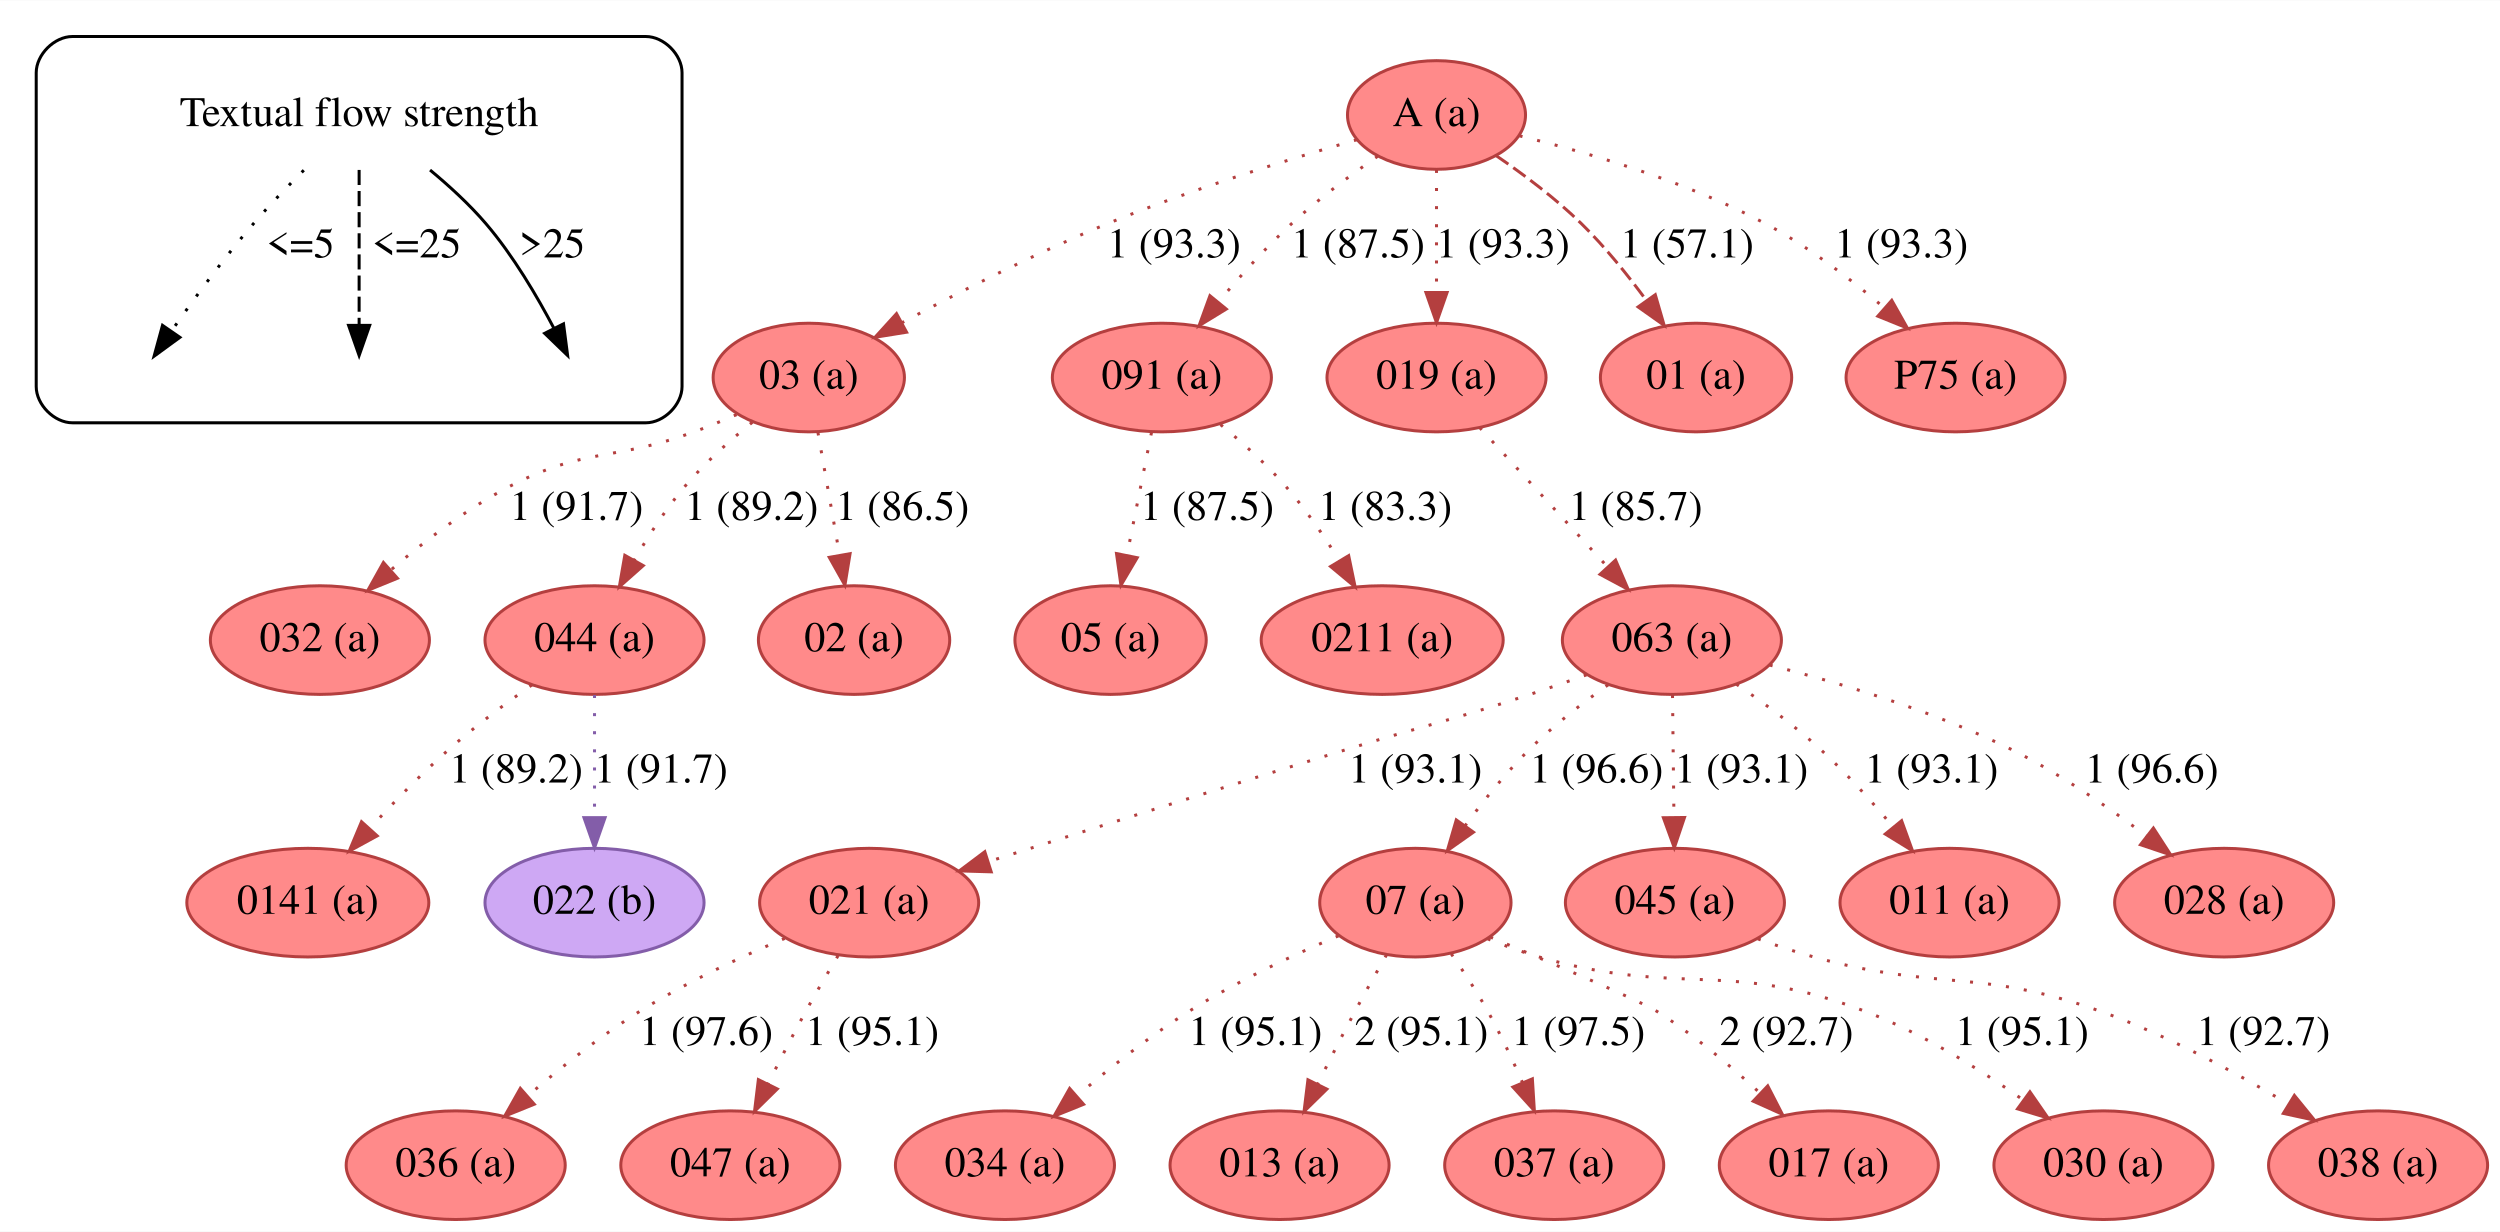
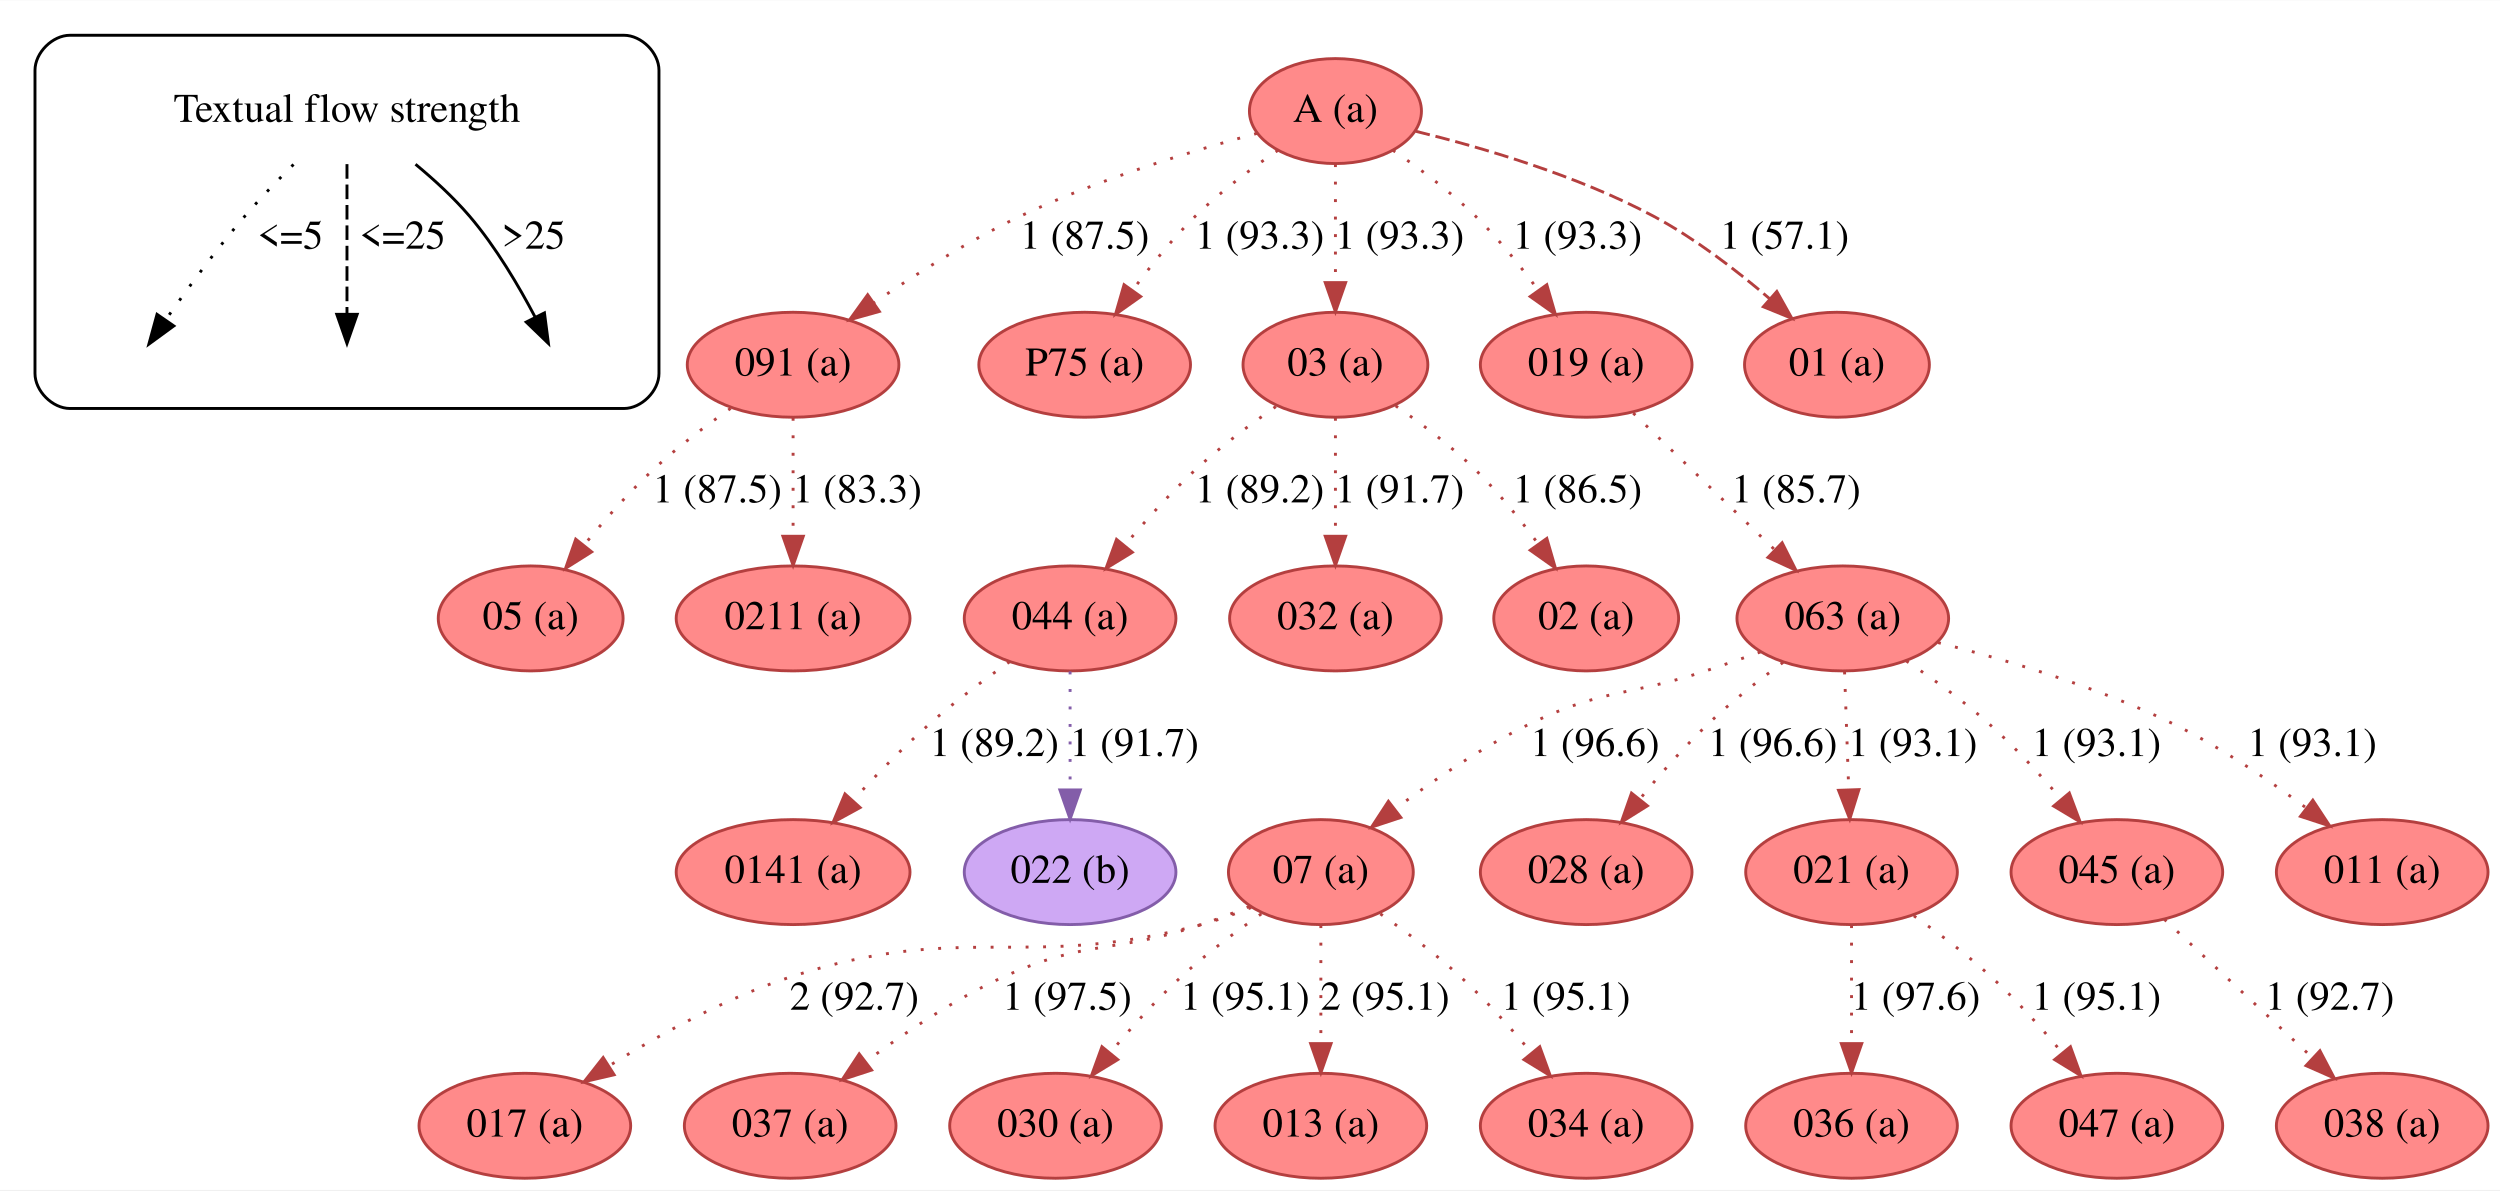
- <svg xmlns="http://www.w3.org/2000/svg" width="828pt" height="408pt" viewBox="0.00 0.00 828.40 408.00">
+ <svg xmlns="http://www.w3.org/2000/svg" width="857pt" height="408pt" viewBox="0.00 0.00 857.40 408.00">
  <g id="graph0" class="graph" transform="scale(1 1) rotate(0) translate(4 404)">
-     <polygon fill="white" stroke="none" points="-4,4 -4,-404 824.397,-404 824.397,4 -4,4" />
+     <polygon fill="white" stroke="none" points="-4,4 -4,-404 853.397,-404 853.397,4 -4,4" />
    <g id="clust1" class="cluster">
      <path fill="none" stroke="black" d="M20,-264C20,-264 210,-264 210,-264 216,-264 222,-270 222,-276 222,-276 222,-380 222,-380 222,-386 216,-392 210,-392 210,-392 20,-392 20,-392 14,-392 8,-386 8,-380 8,-380 8,-276 8,-276 8,-270 14,-264 20,-264" />
    </g>
    <g id="node1" class="node">
      <text text-anchor="middle" x="115" y="-362.3" font-family="Times,serif" font-size="14.00">Textual flow strength</text>
    </g>
    <g id="edge1" class="edge">
      <path fill="none" stroke="black" stroke-dasharray="1,5" d="M96.666,-347.686C91.132,-342.194 85.161,-335.989 80,-330 70.171,-318.593 60.072,-304.779 52.914,-294.563" />
      <polygon fill="black" stroke="black" points="55.614,-292.314 47.056,-286.068 49.851,-296.288 55.614,-292.314" />
      <text text-anchor="middle" x="95.5" y="-318.8" font-family="Times,serif" font-size="14.00">&lt;=5  </text>
    </g>
    <g id="edge2" class="edge">
      <path fill="none" stroke="black" stroke-dasharray="5,2" d="M115,-347.799C115,-332.794 115,-311.174 115,-296.409" />
      <polygon fill="black" stroke="black" points="118.5,-296.293 115,-286.293 111.5,-296.293 118.5,-296.293" />
      <text text-anchor="middle" x="134" y="-318.8" font-family="Times,serif" font-size="14.00">  &lt;=25</text>
    </g>
    <g id="edge3" class="edge">
      <path fill="none" stroke="black" d="M138.503,-347.76C144.906,-342.462 151.567,-336.344 157,-330 166.087,-319.39 174.095,-305.689 179.546,-295.313" />
      <polygon fill="black" stroke="black" points="182.722,-296.789 184.091,-286.283 176.469,-293.642 182.722,-296.789" />
      <text text-anchor="middle" x="179" y="-318.8" font-family="Times,serif" font-size="14.00">&gt;25</text>
    </g>
    <g id="node5" class="node">
-       <ellipse fill="#ff8a8a" stroke="#b43f3f" cx="284" cy="-105" rx="36.294" ry="18" />
-       <text text-anchor="middle" x="284" y="-101.3" font-family="Times,serif" font-size="14.00">021 (a)</text>
+       <ellipse fill="#ff8a8a" stroke="#b43f3f" cx="268" cy="-279" rx="36.294" ry="18" />
+       <text text-anchor="middle" x="268" y="-275.3" font-family="Times,serif" font-size="14.00">091 (a)</text>
    </g>
    <g id="node6" class="node">
-       <ellipse fill="#ff8a8a" stroke="#b43f3f" cx="147" cy="-18" rx="36.294" ry="18" />
-       <text text-anchor="middle" x="147" y="-14.3" font-family="Times,serif" font-size="14.00">036 (a)</text>
+       <ellipse fill="#ff8a8a" stroke="#b43f3f" cx="178" cy="-192" rx="31.695" ry="18" />
+       <text text-anchor="middle" x="178" y="-188.3" font-family="Times,serif" font-size="14.00">05 (a)</text>
    </g>
    <g id="edge4" class="edge">
-       <path fill="none" stroke="#b43f3f" stroke-dasharray="1,5" d="M256.04,-93.149C241.283,-86.927 223.147,-78.477 208,-69 195.05,-60.897 181.802,-50.361 170.975,-41.051" />
-       <polygon fill="#b43f3f" stroke="#b43f3f" points="173.036,-38.202 163.213,-34.231 168.415,-43.461 173.036,-38.202" />
-       <text text-anchor="middle" x="230" y="-57.8" font-family="Times,serif" font-size="14.00">1 (97.6)</text>
+       <path fill="none" stroke="#b43f3f" stroke-dasharray="1,5" d="M246.584,-264.054C237.957,-258.018 228.142,-250.601 220,-243 211.585,-235.144 203.238,-225.653 196.228,-217.06" />
+       <polygon fill="#b43f3f" stroke="#b43f3f" points="198.924,-214.827 189.959,-209.18 193.446,-219.185 198.924,-214.827" />
+       <text text-anchor="middle" x="242" y="-231.8" font-family="Times,serif" font-size="14.00">1 (87.5)</text>
    </g>
    <g id="node7" class="node">
-       <ellipse fill="#ff8a8a" stroke="#b43f3f" cx="238" cy="-18" rx="36.294" ry="18" />
-       <text text-anchor="middle" x="238" y="-14.3" font-family="Times,serif" font-size="14.00">047 (a)</text>
+       <ellipse fill="#ff8a8a" stroke="#b43f3f" cx="268" cy="-192" rx="40.094" ry="18" />
+       <text text-anchor="middle" x="268" y="-188.3" font-family="Times,serif" font-size="14.00">0211 (a)</text>
    </g>
    <g id="edge5" class="edge">
-       <path fill="none" stroke="#b43f3f" stroke-dasharray="1,5" d="M273.695,-87.417C270.202,-81.644 266.342,-75.088 263,-69 258.75,-61.258 254.363,-52.702 250.472,-44.889" />
-       <polygon fill="#b43f3f" stroke="#b43f3f" points="253.572,-43.26 246.017,-35.833 247.291,-46.351 253.572,-43.26" />
-       <text text-anchor="middle" x="285" y="-57.8" font-family="Times,serif" font-size="14.00">1 (95.1)</text>
+       <path fill="none" stroke="#b43f3f" stroke-dasharray="1,5" d="M268,-260.799C268,-249.163 268,-233.548 268,-220.237" />
+       <polygon fill="#b43f3f" stroke="#b43f3f" points="271.5,-220.175 268,-210.175 264.5,-220.175 271.5,-220.175" />
+       <text text-anchor="middle" x="290" y="-231.8" font-family="Times,serif" font-size="14.00">1 (83.3)</text>
    </g>
    <g id="node8" class="node">
-       <ellipse fill="#ff8a8a" stroke="#b43f3f" cx="264" cy="-279" rx="31.695" ry="18" />
-       <text text-anchor="middle" x="264" y="-275.3" font-family="Times,serif" font-size="14.00">03 (a)</text>
+       <ellipse fill="#ff8a8a" stroke="#b43f3f" cx="454" cy="-366" rx="29.497" ry="18" />
+       <text text-anchor="middle" x="454" y="-362.3" font-family="Times,serif" font-size="14.00">A (a)</text>
+     </g>
+     <g id="edge6" class="edge">
+       <path fill="none" stroke="#b43f3f" stroke-dasharray="1,5" d="M427.084,-358.348C404.78,-352.351 372.549,-342.555 346,-330 328.539,-321.743 310.298,-310.231 295.849,-300.335" />
+       <polygon fill="#b43f3f" stroke="#b43f3f" points="297.587,-297.28 287.384,-294.425 293.58,-303.02 297.587,-297.28" />
+       <text text-anchor="middle" x="368" y="-318.8" font-family="Times,serif" font-size="14.00">1 (87.5)</text>
    </g>
    <g id="node9" class="node">
-       <ellipse fill="#ff8a8a" stroke="#b43f3f" cx="102" cy="-192" rx="36.294" ry="18" />
-       <text text-anchor="middle" x="102" y="-188.3" font-family="Times,serif" font-size="14.00">032 (a)</text>
-     </g>
-     <g id="edge6" class="edge">
-       <path fill="none" stroke="#b43f3f" stroke-dasharray="1,5" d="M240.078,-266.716C235.452,-264.7 230.61,-262.703 226,-261 199.484,-251.207 190.087,-256.025 165,-243 150.839,-235.648 136.769,-224.897 125.529,-215.247" />
-       <polygon fill="#b43f3f" stroke="#b43f3f" points="127.691,-212.487 117.884,-208.479 123.051,-217.728 127.691,-212.487" />
-       <text text-anchor="middle" x="187" y="-231.8" font-family="Times,serif" font-size="14.00">1 (91.7)</text>
+       <ellipse fill="#ff8a8a" stroke="#b43f3f" cx="368" cy="-279" rx="36.294" ry="18" />
+       <text text-anchor="middle" x="368" y="-275.3" font-family="Times,serif" font-size="14.00">P75 (a)</text>
+     </g>
+     <g id="edge7" class="edge">
+       <path fill="none" stroke="#b43f3f" stroke-dasharray="1,5" d="M434.3,-352.561C425.199,-346.347 414.543,-338.375 406,-330 398.175,-322.329 390.638,-312.975 384.368,-304.442" />
+       <polygon fill="#b43f3f" stroke="#b43f3f" points="387.206,-302.394 378.557,-296.275 381.503,-306.452 387.206,-302.394" />
+       <text text-anchor="middle" x="428" y="-318.8" font-family="Times,serif" font-size="14.00">1 (93.3)</text>
    </g>
    <g id="node10" class="node">
-       <ellipse fill="#ff8a8a" stroke="#b43f3f" cx="193" cy="-192" rx="36.294" ry="18" />
-       <text text-anchor="middle" x="193" y="-188.3" font-family="Times,serif" font-size="14.00">044 (a)</text>
-     </g>
-     <g id="edge7" class="edge">
-       <path fill="none" stroke="#b43f3f" stroke-dasharray="1,5" d="M245.281,-264.168C237.847,-258.151 229.529,-250.716 223,-243 216.728,-235.589 210.945,-226.713 206.165,-218.51" />
-       <polygon fill="#b43f3f" stroke="#b43f3f" points="209.15,-216.677 201.221,-209.649 203.037,-220.087 209.15,-216.677" />
-       <text text-anchor="middle" x="245" y="-231.8" font-family="Times,serif" font-size="14.00">1 (89.2)</text>
+       <ellipse fill="#ff8a8a" stroke="#b43f3f" cx="454" cy="-279" rx="31.695" ry="18" />
+       <text text-anchor="middle" x="454" y="-275.3" font-family="Times,serif" font-size="14.00">03 (a)</text>
+     </g>
+     <g id="edge8" class="edge">
+       <path fill="none" stroke="#b43f3f" stroke-dasharray="1,5" d="M454,-347.799C454,-336.163 454,-320.548 454,-307.237" />
+       <polygon fill="#b43f3f" stroke="#b43f3f" points="457.5,-307.175 454,-297.175 450.5,-307.175 457.5,-307.175" />
+       <text text-anchor="middle" x="476" y="-318.8" font-family="Times,serif" font-size="14.00">1 (93.3)</text>
    </g>
    <g id="node11" class="node">
-       <ellipse fill="#ff8a8a" stroke="#b43f3f" cx="279" cy="-192" rx="31.695" ry="18" />
-       <text text-anchor="middle" x="279" y="-188.3" font-family="Times,serif" font-size="14.00">02 (a)</text>
-     </g>
-     <g id="edge8" class="edge">
-       <path fill="none" stroke="#b43f3f" stroke-dasharray="1,5" d="M267.035,-260.799C269.089,-249.163 271.844,-233.548 274.194,-220.237" />
-       <polygon fill="#b43f3f" stroke="#b43f3f" points="277.678,-220.632 275.969,-210.175 270.784,-219.415 277.678,-220.632" />
-       <text text-anchor="middle" x="295" y="-231.8" font-family="Times,serif" font-size="14.00">1 (86.5)</text>
+       <ellipse fill="#ff8a8a" stroke="#b43f3f" cx="540" cy="-279" rx="36.294" ry="18" />
+       <text text-anchor="middle" x="540" y="-275.3" font-family="Times,serif" font-size="14.00">019 (a)</text>
+     </g>
+     <g id="edge9" class="edge">
+       <path fill="none" stroke="#b43f3f" stroke-dasharray="1,5" d="M473.7,-352.561C482.801,-346.347 493.457,-338.375 502,-330 509.825,-322.329 517.362,-312.975 523.632,-304.442" />
+       <polygon fill="#b43f3f" stroke="#b43f3f" points="526.497,-306.452 529.443,-296.275 520.794,-302.394 526.497,-306.452" />
+       <text text-anchor="middle" x="537" y="-318.8" font-family="Times,serif" font-size="14.00">1 (93.3)</text>
+     </g>
+     <g id="node12" class="node">
+       <ellipse fill="#ff8a8a" stroke="#b43f3f" cx="626" cy="-279" rx="31.695" ry="18" />
+       <text text-anchor="middle" x="626" y="-275.3" font-family="Times,serif" font-size="14.00">01 (a)</text>
+     </g>
+     <g id="edge10" class="edge">
+       <path fill="none" stroke="#b43f3f" stroke-dasharray="5,2" d="M481.52,-359.083C504.242,-353.524 536.881,-343.958 563,-330 577.27,-322.374 591.53,-311.408 602.864,-301.687" />
+       <polygon fill="#b43f3f" stroke="#b43f3f" points="605.378,-304.137 610.559,-294.895 600.745,-298.889 605.378,-304.137" />
+       <text text-anchor="middle" x="608" y="-318.8" font-family="Times,serif" font-size="14.00">1 (57.1)</text>
+     </g>
+     <g id="node26" class="node">
+       <ellipse fill="#ff8a8a" stroke="#b43f3f" cx="363" cy="-192" rx="36.294" ry="18" />
+       <text text-anchor="middle" x="363" y="-188.3" font-family="Times,serif" font-size="14.00">044 (a)</text>
+     </g>
+     <g id="edge23" class="edge">
+       <path fill="none" stroke="#b43f3f" stroke-dasharray="1,5" d="M433.581,-264.672C424.737,-258.512 414.489,-250.834 406,-243 397.456,-235.115 388.924,-225.619 381.74,-217.029" />
+       <polygon fill="#b43f3f" stroke="#b43f3f" points="384.344,-214.685 375.308,-209.155 378.923,-219.113 384.344,-214.685" />
+       <text text-anchor="middle" x="428" y="-231.8" font-family="Times,serif" font-size="14.00">1 (89.2)</text>
+     </g>
+     <g id="node27" class="node">
+       <ellipse fill="#ff8a8a" stroke="#b43f3f" cx="454" cy="-192" rx="36.294" ry="18" />
+       <text text-anchor="middle" x="454" y="-188.3" font-family="Times,serif" font-size="14.00">032 (a)</text>
+     </g>
+     <g id="edge24" class="edge">
+       <path fill="none" stroke="#b43f3f" stroke-dasharray="1,5" d="M454,-260.799C454,-249.163 454,-233.548 454,-220.237" />
+       <polygon fill="#b43f3f" stroke="#b43f3f" points="457.5,-220.175 454,-210.175 450.5,-220.175 457.5,-220.175" />
+       <text text-anchor="middle" x="476" y="-231.8" font-family="Times,serif" font-size="14.00">1 (91.7)</text>
+     </g>
+     <g id="node28" class="node">
+       <ellipse fill="#ff8a8a" stroke="#b43f3f" cx="540" cy="-192" rx="31.695" ry="18" />
+       <text text-anchor="middle" x="540" y="-188.3" font-family="Times,serif" font-size="14.00">02 (a)</text>
+     </g>
+     <g id="edge25" class="edge">
+       <path fill="none" stroke="#b43f3f" stroke-dasharray="1,5" d="M474.647,-264.912C483.533,-258.796 493.752,-251.086 502,-243 509.825,-235.329 517.362,-225.975 523.632,-217.442" />
+       <polygon fill="#b43f3f" stroke="#b43f3f" points="526.497,-219.452 529.443,-209.275 520.794,-215.394 526.497,-219.452" />
+       <text text-anchor="middle" x="537" y="-231.8" font-family="Times,serif" font-size="14.00">1 (86.5)</text>
+     </g>
+     <g id="node13" class="node">
+       <ellipse fill="#ff8a8a" stroke="#b43f3f" cx="628" cy="-192" rx="36.294" ry="18" />
+       <text text-anchor="middle" x="628" y="-188.3" font-family="Times,serif" font-size="14.00">063 (a)</text>
+     </g>
+     <g id="edge28" class="edge">
+       <path fill="none" stroke="#b43f3f" stroke-dasharray="1,5" d="M556.141,-262.41C569.662,-249.349 589.145,-230.53 604.415,-215.781" />
+       <polygon fill="#b43f3f" stroke="#b43f3f" points="607.201,-217.956 611.962,-208.491 602.338,-212.921 607.201,-217.956" />
+       <text text-anchor="middle" x="612" y="-231.8" font-family="Times,serif" font-size="14.00">1 (85.7)</text>
+     </g>
+     <g id="node14" class="node">
+       <ellipse fill="#ff8a8a" stroke="#b43f3f" cx="449" cy="-105" rx="31.695" ry="18" />
+       <text text-anchor="middle" x="449" y="-101.3" font-family="Times,serif" font-size="14.00">07 (a)</text>
+     </g>
+     <g id="edge11" class="edge">
+       <path fill="none" stroke="#b43f3f" stroke-dasharray="1,5" d="M599.755,-180.496C593.596,-178.286 587.097,-176.015 581,-174 554.566,-165.262 546.079,-168.09 521,-156 504.582,-148.085 487.767,-136.632 474.52,-126.684" />
+       <polygon fill="#b43f3f" stroke="#b43f3f" points="476.431,-123.739 466.37,-120.417 472.164,-129.287 476.431,-123.739" />
+       <text text-anchor="middle" x="543" y="-144.8" font-family="Times,serif" font-size="14.00">1 (96.6)</text>
+     </g>
+     <g id="node15" class="node">
+       <ellipse fill="#ff8a8a" stroke="#b43f3f" cx="540" cy="-105" rx="36.294" ry="18" />
+       <text text-anchor="middle" x="540" y="-101.3" font-family="Times,serif" font-size="14.00">028 (a)</text>
+     </g>
+     <g id="edge12" class="edge">
+       <path fill="none" stroke="#b43f3f" stroke-dasharray="1,5" d="M607.52,-176.928C599.259,-170.874 589.846,-163.476 582,-156 573.666,-148.058 565.335,-138.55 558.316,-129.967" />
+       <polygon fill="#b43f3f" stroke="#b43f3f" points="561.009,-127.73 552.031,-122.103 555.54,-132.1 561.009,-127.73" />
+       <text text-anchor="middle" x="604" y="-144.8" font-family="Times,serif" font-size="14.00">1 (96.6)</text>
+     </g>
+     <g id="node16" class="node">
+       <ellipse fill="#ff8a8a" stroke="#b43f3f" cx="631" cy="-105" rx="36.294" ry="18" />
+       <text text-anchor="middle" x="631" y="-101.3" font-family="Times,serif" font-size="14.00">021 (a)</text>
+     </g>
+     <g id="edge13" class="edge">
+       <path fill="none" stroke="#b43f3f" stroke-dasharray="1,5" d="M628.607,-173.799C629.018,-162.163 629.569,-146.548 630.039,-133.237" />
+       <polygon fill="#b43f3f" stroke="#b43f3f" points="633.539,-133.293 630.394,-123.175 626.543,-133.046 633.539,-133.293" />
+       <text text-anchor="middle" x="652" y="-144.8" font-family="Times,serif" font-size="14.00">1 (93.1)</text>
+     </g>
+     <g id="node17" class="node">
+       <ellipse fill="#ff8a8a" stroke="#b43f3f" cx="722" cy="-105" rx="36.294" ry="18" />
+       <text text-anchor="middle" x="722" y="-101.3" font-family="Times,serif" font-size="14.00">045 (a)</text>
+     </g>
+     <g id="edge14" class="edge">
+       <path fill="none" stroke="#b43f3f" stroke-dasharray="1,5" d="M649.763,-177.417C658.861,-171.327 669.314,-163.772 678,-156 686.75,-148.17 695.482,-138.685 702.833,-130.089" />
+       <polygon fill="#b43f3f" stroke="#b43f3f" points="705.693,-132.124 709.413,-122.204 700.319,-127.639 705.693,-132.124" />
+       <text text-anchor="middle" x="715" y="-144.8" font-family="Times,serif" font-size="14.00">1 (93.1)</text>
+     </g>
+     <g id="node18" class="node">
+       <ellipse fill="#ff8a8a" stroke="#b43f3f" cx="813" cy="-105" rx="36.294" ry="18" />
+       <text text-anchor="middle" x="813" y="-101.3" font-family="Times,serif" font-size="14.00">011 (a)</text>
+     </g>
+     <g id="edge15" class="edge">
+       <path fill="none" stroke="#b43f3f" stroke-dasharray="1,5" d="M660.659,-183.716C683.784,-177.888 715.156,-168.601 741,-156 757.158,-148.121 773.735,-136.868 786.903,-127.031" />
+       <polygon fill="#b43f3f" stroke="#b43f3f" points="789.207,-129.676 795.026,-120.822 784.956,-124.115 789.207,-129.676" />
+       <text text-anchor="middle" x="789" y="-144.8" font-family="Times,serif" font-size="14.00">1 (93.1)</text>
+     </g>
+     <g id="node19" class="node">
+       <ellipse fill="#ff8a8a" stroke="#b43f3f" cx="176" cy="-18" rx="36.294" ry="18" />
+       <text text-anchor="middle" x="176" y="-14.3" font-family="Times,serif" font-size="14.00">017 (a)</text>
+     </g>
+     <g id="edge16" class="edge">
+       <path fill="none" stroke="#b43f3f" stroke-dasharray="1,5" d="M425.089,-92.838C419.572,-90.616 413.659,-88.506 408,-87 346.948,-70.758 327.073,-88.555 267,-69 244.959,-61.825 222.101,-49.243 204.808,-38.496" />
+       <polygon fill="#b43f3f" stroke="#b43f3f" points="206.621,-35.501 196.306,-33.082 202.86,-41.406 206.621,-35.501" />
+       <text text-anchor="middle" x="289" y="-57.8" font-family="Times,serif" font-size="14.00">2 (92.7)</text>
+     </g>
+     <g id="node20" class="node">
+       <ellipse fill="#ff8a8a" stroke="#b43f3f" cx="267" cy="-18" rx="36.294" ry="18" />
+       <text text-anchor="middle" x="267" y="-14.3" font-family="Times,serif" font-size="14.00">037 (a)</text>
+     </g>
+     <g id="edge17" class="edge">
+       <path fill="none" stroke="#b43f3f" stroke-dasharray="1,5" d="M424.488,-93.209C419.107,-91.016 413.402,-88.826 408,-87 378.383,-76.99 368.422,-82.023 340,-69 323.389,-61.389 306.455,-50.056 293.083,-40.104" />
+       <polygon fill="#b43f3f" stroke="#b43f3f" points="294.922,-37.104 284.85,-33.816 290.673,-42.667 294.922,-37.104" />
+       <text text-anchor="middle" x="362" y="-57.8" font-family="Times,serif" font-size="14.00">1 (97.5)</text>
+     </g>
+     <g id="node21" class="node">
+       <ellipse fill="#ff8a8a" stroke="#b43f3f" cx="358" cy="-18" rx="36.294" ry="18" />
+       <text text-anchor="middle" x="358" y="-14.3" font-family="Times,serif" font-size="14.00">030 (a)</text>
+     </g>
+     <g id="edge18" class="edge">
+       <path fill="none" stroke="#b43f3f" stroke-dasharray="1,5" d="M428.581,-90.672C419.737,-84.512 409.489,-76.834 401,-69 392.456,-61.115 383.924,-51.619 376.74,-43.029" />
+       <polygon fill="#b43f3f" stroke="#b43f3f" points="379.344,-40.685 370.308,-35.154 373.923,-45.114 379.344,-40.685" />
+       <text text-anchor="middle" x="423" y="-57.8" font-family="Times,serif" font-size="14.00">1 (95.1)</text>
+     </g>
+     <g id="node22" class="node">
+       <ellipse fill="#ff8a8a" stroke="#b43f3f" cx="449" cy="-18" rx="36.294" ry="18" />
+       <text text-anchor="middle" x="449" y="-14.3" font-family="Times,serif" font-size="14.00">013 (a)</text>
+     </g>
+     <g id="edge19" class="edge">
+       <path fill="none" stroke="#b43f3f" stroke-dasharray="1,5" d="M449,-86.799C449,-75.163 449,-59.548 449,-46.237" />
+       <polygon fill="#b43f3f" stroke="#b43f3f" points="452.5,-46.175 449,-36.175 445.5,-46.175 452.5,-46.175" />
+       <text text-anchor="middle" x="471" y="-57.8" font-family="Times,serif" font-size="14.00">2 (95.1)</text>
+     </g>
+     <g id="node23" class="node">
+       <ellipse fill="#ff8a8a" stroke="#b43f3f" cx="540" cy="-18" rx="36.294" ry="18" />
+       <text text-anchor="middle" x="540" y="-14.3" font-family="Times,serif" font-size="14.00">034 (a)</text>
+     </g>
+     <g id="edge20" class="edge">
+       <path fill="none" stroke="#b43f3f" stroke-dasharray="1,5" d="M469.419,-90.672C478.263,-84.512 488.511,-76.834 497,-69 505.544,-61.115 514.076,-51.619 521.26,-43.029" />
+       <polygon fill="#b43f3f" stroke="#b43f3f" points="524.077,-45.114 527.692,-35.154 518.656,-40.685 524.077,-45.114" />
+       <text text-anchor="middle" x="533" y="-57.8" font-family="Times,serif" font-size="14.00">1 (95.1)</text>
+     </g>
+     <g id="node24" class="node">
+       <ellipse fill="#ff8a8a" stroke="#b43f3f" cx="631" cy="-18" rx="36.294" ry="18" />
+       <text text-anchor="middle" x="631" y="-14.3" font-family="Times,serif" font-size="14.00">036 (a)</text>
+     </g>
+     <g id="edge21" class="edge">
+       <path fill="none" stroke="#b43f3f" stroke-dasharray="1,5" d="M631,-86.799C631,-75.163 631,-59.548 631,-46.237" />
+       <polygon fill="#b43f3f" stroke="#b43f3f" points="634.5,-46.175 631,-36.175 627.5,-46.175 634.5,-46.175" />
+       <text text-anchor="middle" x="653" y="-57.8" font-family="Times,serif" font-size="14.00">1 (97.6)</text>
+     </g>
+     <g id="node25" class="node">
+       <ellipse fill="#ff8a8a" stroke="#b43f3f" cx="722" cy="-18" rx="36.294" ry="18" />
+       <text text-anchor="middle" x="722" y="-14.3" font-family="Times,serif" font-size="14.00">047 (a)</text>
+     </g>
+     <g id="edge22" class="edge">
+       <path fill="none" stroke="#b43f3f" stroke-dasharray="1,5" d="M652.372,-90.006C660.992,-83.963 670.814,-76.554 679,-69 687.544,-61.115 696.076,-51.619 703.26,-43.029" />
+       <polygon fill="#b43f3f" stroke="#b43f3f" points="706.077,-45.114 709.692,-35.154 700.656,-40.685 706.077,-45.114" />
+       <text text-anchor="middle" x="715" y="-57.8" font-family="Times,serif" font-size="14.00">1 (95.1)</text>
+     </g>
+     <g id="node31" class="node">
+       <ellipse fill="#ff8a8a" stroke="#b43f3f" cx="813" cy="-18" rx="36.294" ry="18" />
+       <text text-anchor="middle" x="813" y="-14.3" font-family="Times,serif" font-size="14.00">038 (a)</text>
+     </g>
+     <g id="edge29" class="edge">
+       <path fill="none" stroke="#b43f3f" stroke-dasharray="1,5" d="M738.269,-88.804C752.416,-75.59 773.1,-56.269 789.123,-41.303" />
+       <polygon fill="#b43f3f" stroke="#b43f3f" points="791.646,-43.735 796.565,-34.351 786.868,-38.62 791.646,-43.735" />
+       <text text-anchor="middle" x="795" y="-57.8" font-family="Times,serif" font-size="14.00">1 (92.7)</text>
+     </g>
+     <g id="node29" class="node">
+       <ellipse fill="#ff8a8a" stroke="#b43f3f" cx="268" cy="-105" rx="40.094" ry="18" />
+       <text text-anchor="middle" x="268" y="-101.3" font-family="Times,serif" font-size="14.00">0141 (a)</text>
+     </g>
+     <g id="edge26" class="edge">
+       <path fill="none" stroke="#b43f3f" stroke-dasharray="1,5" d="M342.27,-177.159C333.564,-171.025 323.505,-163.508 315,-156 305.837,-147.911 296.469,-138.276 288.533,-129.632" />
+       <polygon fill="#b43f3f" stroke="#b43f3f" points="290.99,-127.129 281.694,-122.045 285.79,-131.816 290.99,-127.129" />
+       <text text-anchor="middle" x="337" y="-144.8" font-family="Times,serif" font-size="14.00">1 (89.2)</text>
    </g>
    <g id="node30" class="node">
-       <ellipse fill="#ff8a8a" stroke="#b43f3f" cx="98" cy="-105" rx="40.094" ry="18" />
-       <text text-anchor="middle" x="98" y="-101.3" font-family="Times,serif" font-size="14.00">0141 (a)</text>
-     </g>
-     <g id="edge28" class="edge">
-       <path fill="none" stroke="#b43f3f" stroke-dasharray="1,5" d="M172.27,-177.159C163.564,-171.025 153.505,-163.508 145,-156 135.837,-147.911 126.469,-138.276 118.533,-129.632" />
-       <polygon fill="#b43f3f" stroke="#b43f3f" points="120.99,-127.129 111.694,-122.045 115.79,-131.816 120.99,-127.129" />
-       <text text-anchor="middle" x="167" y="-144.8" font-family="Times,serif" font-size="14.00">1 (89.2)</text>
-     </g>
-     <g id="node31" class="node">
-       <ellipse fill="#cea8f4" stroke="#835da9" cx="193" cy="-105" rx="36.294" ry="18" />
-       <text text-anchor="middle" x="193" y="-101.3" font-family="Times,serif" font-size="14.00">022 (b)</text>
-     </g>
-     <g id="edge29" class="edge">
-       <path fill="none" stroke="#835da9" stroke-dasharray="1,5" d="M193,-173.799C193,-162.163 193,-146.548 193,-133.237" />
-       <polygon fill="#835da9" stroke="#835da9" points="196.5,-133.175 193,-123.175 189.5,-133.175 196.5,-133.175" />
-       <text text-anchor="middle" x="215" y="-144.8" font-family="Times,serif" font-size="14.00">1 (91.7)</text>
-     </g>
-     <g id="node12" class="node">
-       <ellipse fill="#ff8a8a" stroke="#b43f3f" cx="465" cy="-105" rx="31.695" ry="18" />
-       <text text-anchor="middle" x="465" y="-101.3" font-family="Times,serif" font-size="14.00">07 (a)</text>
-     </g>
-     <g id="node13" class="node">
-       <ellipse fill="#ff8a8a" stroke="#b43f3f" cx="329" cy="-18" rx="36.294" ry="18" />
-       <text text-anchor="middle" x="329" y="-14.3" font-family="Times,serif" font-size="14.00">034 (a)</text>
-     </g>
-     <g id="edge9" class="edge">
-       <path fill="none" stroke="#b43f3f" stroke-dasharray="1,5" d="M439.523,-93.993C424.61,-87.682 405.689,-78.871 390,-69 377.07,-60.864 363.825,-50.324 352.995,-41.02" />
-       <polygon fill="#b43f3f" stroke="#b43f3f" points="355.054,-38.17 345.229,-34.206 350.437,-43.432 355.054,-38.17" />
-       <text text-anchor="middle" x="412" y="-57.8" font-family="Times,serif" font-size="14.00">1 (95.1)</text>
-     </g>
-     <g id="node14" class="node">
-       <ellipse fill="#ff8a8a" stroke="#b43f3f" cx="420" cy="-18" rx="36.294" ry="18" />
-       <text text-anchor="middle" x="420" y="-14.3" font-family="Times,serif" font-size="14.00">013 (a)</text>
-     </g>
-     <g id="edge10" class="edge">
-       <path fill="none" stroke="#b43f3f" stroke-dasharray="1,5" d="M455.45,-87.723C452.076,-81.861 448.302,-75.17 445,-69 440.833,-61.213 436.469,-52.645 432.575,-44.834" />
-       <polygon fill="#b43f3f" stroke="#b43f3f" points="435.672,-43.2 428.104,-35.785 429.397,-46.301 435.672,-43.2" />
-       <text text-anchor="middle" x="467" y="-57.8" font-family="Times,serif" font-size="14.00">2 (95.1)</text>
-     </g>
-     <g id="node15" class="node">
-       <ellipse fill="#ff8a8a" stroke="#b43f3f" cx="511" cy="-18" rx="36.294" ry="18" />
-       <text text-anchor="middle" x="511" y="-14.3" font-family="Times,serif" font-size="14.00">037 (a)</text>
-     </g>
-     <g id="edge11" class="edge">
-       <path fill="none" stroke="#b43f3f" stroke-dasharray="1,5" d="M476.884,-88.022C480.972,-82.187 485.417,-75.438 489,-69 493.15,-61.542 497.102,-53.148 500.481,-45.398" />
-       <polygon fill="#b43f3f" stroke="#b43f3f" points="503.764,-46.618 504.427,-36.044 497.315,-43.897 503.764,-46.618" />
-       <text text-anchor="middle" x="519" y="-57.8" font-family="Times,serif" font-size="14.00">1 (97.5)</text>
-     </g>
-     <g id="node16" class="node">
-       <ellipse fill="#ff8a8a" stroke="#b43f3f" cx="602" cy="-18" rx="36.294" ry="18" />
-       <text text-anchor="middle" x="602" y="-14.3" font-family="Times,serif" font-size="14.00">017 (a)</text>
-     </g>
-     <g id="edge12" class="edge">
-       <path fill="none" stroke="#b43f3f" stroke-dasharray="1,5" d="M489.8,-93.603C511.395,-84.475 540.01,-72.172 545,-69 557.097,-61.31 569.215,-51.116 579.149,-41.939" />
-       <polygon fill="#b43f3f" stroke="#b43f3f" points="581.759,-44.287 586.605,-34.865 576.941,-39.209 581.759,-44.287" />
-       <text text-anchor="middle" x="588" y="-57.8" font-family="Times,serif" font-size="14.00">2 (92.7)</text>
-     </g>
-     <g id="node17" class="node">
-       <ellipse fill="#ff8a8a" stroke="#b43f3f" cx="693" cy="-18" rx="36.294" ry="18" />
-       <text text-anchor="middle" x="693" y="-14.3" font-family="Times,serif" font-size="14.00">030 (a)</text>
-     </g>
-     <g id="edge13" class="edge">
-       <path fill="none" stroke="#b43f3f" stroke-dasharray="1,5" d="M488.955,-92.998C494.47,-90.767 500.37,-88.613 506,-87 552.779,-73.594 568.539,-86.357 614,-69 632.761,-61.837 651.839,-49.92 666.546,-39.517" />
-       <polygon fill="#b43f3f" stroke="#b43f3f" points="668.635,-42.325 674.665,-33.613 664.519,-36.663 668.635,-42.325" />
-       <text text-anchor="middle" x="666" y="-57.8" font-family="Times,serif" font-size="14.00">1 (95.1)</text>
-     </g>
-     <g id="node18" class="node">
-       <ellipse fill="#ff8a8a" stroke="#b43f3f" cx="550" cy="-192" rx="36.294" ry="18" />
-       <text text-anchor="middle" x="550" y="-188.3" font-family="Times,serif" font-size="14.00">063 (a)</text>
-     </g>
-     <g id="edge14" class="edge">
-       <path fill="none" stroke="#b43f3f" stroke-dasharray="1,5" d="M521.755,-180.496C515.596,-178.286 509.097,-176.015 503,-174 476.566,-165.262 469.613,-164.176 443,-156 402.316,-143.501 355.896,-128.86 323.76,-118.663" />
-       <polygon fill="#b43f3f" stroke="#b43f3f" points="324.445,-115.208 313.854,-115.518 322.326,-121.88 324.445,-115.208" />
-       <text text-anchor="middle" x="465" y="-144.8" font-family="Times,serif" font-size="14.00">1 (93.1)</text>
-     </g>
-     <g id="edge15" class="edge">
-       <path fill="none" stroke="#b43f3f" stroke-dasharray="1,5" d="M528.865,-177.184C520.392,-171.169 510.807,-163.731 503,-156 495.214,-148.29 487.685,-138.928 481.411,-130.398" />
-       <polygon fill="#b43f3f" stroke="#b43f3f" points="484.248,-128.349 475.592,-122.239 478.549,-132.413 484.248,-128.349" />
-       <text text-anchor="middle" x="525" y="-144.8" font-family="Times,serif" font-size="14.00">1 (96.6)</text>
-     </g>
-     <g id="node19" class="node">
-       <ellipse fill="#ff8a8a" stroke="#b43f3f" cx="551" cy="-105" rx="36.294" ry="18" />
-       <text text-anchor="middle" x="551" y="-101.3" font-family="Times,serif" font-size="14.00">045 (a)</text>
-     </g>
-     <g id="edge16" class="edge">
-       <path fill="none" stroke="#b43f3f" stroke-dasharray="1,5" d="M550.202,-173.799C550.339,-162.163 550.523,-146.548 550.68,-133.237" />
-       <polygon fill="#b43f3f" stroke="#b43f3f" points="554.18,-133.216 550.798,-123.175 547.18,-133.134 554.18,-133.216" />
-       <text text-anchor="middle" x="573" y="-144.8" font-family="Times,serif" font-size="14.00">1 (93.1)</text>
-     </g>
-     <g id="node20" class="node">
-       <ellipse fill="#ff8a8a" stroke="#b43f3f" cx="642" cy="-105" rx="36.294" ry="18" />
-       <text text-anchor="middle" x="642" y="-101.3" font-family="Times,serif" font-size="14.00">011 (a)</text>
-     </g>
-     <g id="edge17" class="edge">
-       <path fill="none" stroke="#b43f3f" stroke-dasharray="1,5" d="M571.35,-177.402C580.27,-171.31 590.511,-163.757 599,-156 607.583,-148.157 616.122,-138.669 623.302,-130.075" />
-       <polygon fill="#b43f3f" stroke="#b43f3f" points="626.122,-132.155 629.727,-122.192 620.696,-127.733 626.122,-132.155" />
-       <text text-anchor="middle" x="636" y="-144.8" font-family="Times,serif" font-size="14.00">1 (93.1)</text>
-     </g>
-     <g id="node21" class="node">
-       <ellipse fill="#ff8a8a" stroke="#b43f3f" cx="733" cy="-105" rx="36.294" ry="18" />
-       <text text-anchor="middle" x="733" y="-101.3" font-family="Times,serif" font-size="14.00">028 (a)</text>
-     </g>
-     <g id="edge18" class="edge">
-       <path fill="none" stroke="#b43f3f" stroke-dasharray="1,5" d="M582.393,-183.725C605.324,-177.901 636.422,-168.616 662,-156 677.972,-148.122 694.321,-136.869 707.298,-127.032" />
-       <polygon fill="#b43f3f" stroke="#b43f3f" points="709.546,-129.718 715.302,-120.822 705.255,-124.187 709.546,-129.718" />
-       <text text-anchor="middle" x="709" y="-144.8" font-family="Times,serif" font-size="14.00">1 (96.6)</text>
-     </g>
-     <g id="node22" class="node">
-       <ellipse fill="#ff8a8a" stroke="#b43f3f" cx="784" cy="-18" rx="36.294" ry="18" />
-       <text text-anchor="middle" x="784" y="-14.3" font-family="Times,serif" font-size="14.00">038 (a)</text>
-     </g>
-     <g id="edge19" class="edge">
-       <path fill="none" stroke="#b43f3f" stroke-dasharray="1,5" d="M578.486,-92.994C584.524,-90.815 590.929,-88.684 597,-87 638.409,-75.512 651.523,-83.434 692,-69 713.871,-61.201 736.821,-48.736 754.329,-38.204" />
-       <polygon fill="#b43f3f" stroke="#b43f3f" points="756.263,-41.123 762.953,-32.907 752.6,-35.158 756.263,-41.123" />
-       <text text-anchor="middle" x="746" y="-57.8" font-family="Times,serif" font-size="14.00">1 (92.7)</text>
-     </g>
-     <g id="node23" class="node">
-       <ellipse fill="#ff8a8a" stroke="#b43f3f" cx="381" cy="-279" rx="36.294" ry="18" />
-       <text text-anchor="middle" x="381" y="-275.3" font-family="Times,serif" font-size="14.00">091 (a)</text>
-     </g>
-     <g id="node24" class="node">
-       <ellipse fill="#ff8a8a" stroke="#b43f3f" cx="364" cy="-192" rx="31.695" ry="18" />
-       <text text-anchor="middle" x="364" y="-188.3" font-family="Times,serif" font-size="14.00">05 (a)</text>
-     </g>
-     <g id="edge20" class="edge">
-       <path fill="none" stroke="#b43f3f" stroke-dasharray="1,5" d="M377.56,-260.799C375.233,-249.163 372.11,-233.548 369.447,-220.237" />
-       <polygon fill="#b43f3f" stroke="#b43f3f" points="372.828,-219.295 367.435,-210.175 365.964,-220.668 372.828,-219.295" />
-       <text text-anchor="middle" x="396" y="-231.8" font-family="Times,serif" font-size="14.00">1 (87.5)</text>
-     </g>
-     <g id="node25" class="node">
-       <ellipse fill="#ff8a8a" stroke="#b43f3f" cx="454" cy="-192" rx="40.094" ry="18" />
-       <text text-anchor="middle" x="454" y="-188.3" font-family="Times,serif" font-size="14.00">0211 (a)</text>
-     </g>
-     <g id="edge21" class="edge">
-       <path fill="none" stroke="#b43f3f" stroke-dasharray="1,5" d="M400.436,-263.397C407.64,-257.491 415.606,-250.338 422,-243 428.563,-235.468 434.744,-226.471 439.891,-218.198" />
-       <polygon fill="#b43f3f" stroke="#b43f3f" points="442.9,-219.986 445.04,-209.609 436.897,-216.387 442.9,-219.986" />
-       <text text-anchor="middle" x="455" y="-231.8" font-family="Times,serif" font-size="14.00">1 (83.3)</text>
-     </g>
-     <g id="node26" class="node">
-       <ellipse fill="#ff8a8a" stroke="#b43f3f" cx="472" cy="-366" rx="29.497" ry="18" />
-       <text text-anchor="middle" x="472" y="-362.3" font-family="Times,serif" font-size="14.00">A (a)</text>
-     </g>
-     <g id="edge22" class="edge">
-       <path fill="none" stroke="#b43f3f" stroke-dasharray="1,5" d="M445.6,-357.786C423.265,-351.384 390.583,-341.312 363,-330 339.576,-320.394 314.098,-307.465 294.855,-297.161" />
-       <polygon fill="#b43f3f" stroke="#b43f3f" points="296.406,-294.021 285.945,-292.34 293.074,-300.178 296.406,-294.021" />
-       <text text-anchor="middle" x="385" y="-318.8" font-family="Times,serif" font-size="14.00">1 (93.3)</text>
-     </g>
-     <g id="edge23" class="edge">
-       <path fill="none" stroke="#b43f3f" stroke-dasharray="1,5" d="M452.523,-352.326C443.472,-346.06 432.792,-338.113 424,-330 415.456,-322.115 406.924,-312.619 399.74,-304.029" />
-       <polygon fill="#b43f3f" stroke="#b43f3f" points="402.344,-301.685 393.308,-296.155 396.923,-306.113 402.344,-301.685" />
-       <text text-anchor="middle" x="446" y="-318.8" font-family="Times,serif" font-size="14.00">1 (87.5)</text>
-     </g>
-     <g id="node27" class="node">
-       <ellipse fill="#ff8a8a" stroke="#b43f3f" cx="472" cy="-279" rx="36.294" ry="18" />
-       <text text-anchor="middle" x="472" y="-275.3" font-family="Times,serif" font-size="14.00">019 (a)</text>
-     </g>
-     <g id="edge24" class="edge">
-       <path fill="none" stroke="#b43f3f" stroke-dasharray="1,5" d="M472,-347.799C472,-336.163 472,-320.548 472,-307.237" />
-       <polygon fill="#b43f3f" stroke="#b43f3f" points="475.5,-307.175 472,-297.175 468.5,-307.175 475.5,-307.175" />
-       <text text-anchor="middle" x="494" y="-318.8" font-family="Times,serif" font-size="14.00">1 (93.3)</text>
-     </g>
-     <g id="node28" class="node">
-       <ellipse fill="#ff8a8a" stroke="#b43f3f" cx="558" cy="-279" rx="31.695" ry="18" />
-       <text text-anchor="middle" x="558" y="-275.3" font-family="Times,serif" font-size="14.00">01 (a)</text>
-     </g>
-     <g id="edge25" class="edge">
-       <path fill="none" stroke="#b43f3f" stroke-dasharray="5,2" d="M491.7,-352.561C500.801,-346.347 511.457,-338.375 520,-330 527.825,-322.329 535.362,-312.975 541.632,-304.442" />
-       <polygon fill="#b43f3f" stroke="#b43f3f" points="544.497,-306.452 547.443,-296.275 538.794,-302.394 544.497,-306.452" />
-       <text text-anchor="middle" x="555" y="-318.8" font-family="Times,serif" font-size="14.00">1 (57.1)</text>
-     </g>
-     <g id="node29" class="node">
-       <ellipse fill="#ff8a8a" stroke="#b43f3f" cx="644" cy="-279" rx="36.294" ry="18" />
-       <text text-anchor="middle" x="644" y="-275.3" font-family="Times,serif" font-size="14.00">P75 (a)</text>
-     </g>
-     <g id="edge26" class="edge">
-       <path fill="none" stroke="#b43f3f" stroke-dasharray="1,5" d="M499.52,-359.083C522.242,-353.524 554.881,-343.958 581,-330 595.072,-322.48 609.134,-311.712 620.39,-302.093" />
-       <polygon fill="#b43f3f" stroke="#b43f3f" points="622.854,-304.588 628.051,-295.355 618.231,-299.331 622.854,-304.588" />
-       <text text-anchor="middle" x="626" y="-318.8" font-family="Times,serif" font-size="14.00">1 (93.3)</text>
+       <ellipse fill="#cea8f4" stroke="#835da9" cx="363" cy="-105" rx="36.294" ry="18" />
+       <text text-anchor="middle" x="363" y="-101.3" font-family="Times,serif" font-size="14.00">022 (b)</text>
    </g>
    <g id="edge27" class="edge">
-       <path fill="none" stroke="#b43f3f" stroke-dasharray="1,5" d="M486.306,-262.41C498.107,-249.55 515.031,-231.107 528.468,-216.464" />
-       <polygon fill="#b43f3f" stroke="#b43f3f" points="531.338,-218.514 535.52,-208.779 526.18,-213.781 531.338,-218.514" />
-       <text text-anchor="middle" x="538" y="-231.8" font-family="Times,serif" font-size="14.00">1 (85.7)</text>
+       <path fill="none" stroke="#835da9" stroke-dasharray="1,5" d="M363,-173.799C363,-162.163 363,-146.548 363,-133.237" />
+       <polygon fill="#835da9" stroke="#835da9" points="366.5,-133.175 363,-123.175 359.5,-133.175 366.5,-133.175" />
+       <text text-anchor="middle" x="385" y="-144.8" font-family="Times,serif" font-size="14.00">1 (91.7)</text>
    </g>
  </g>
</svg>
